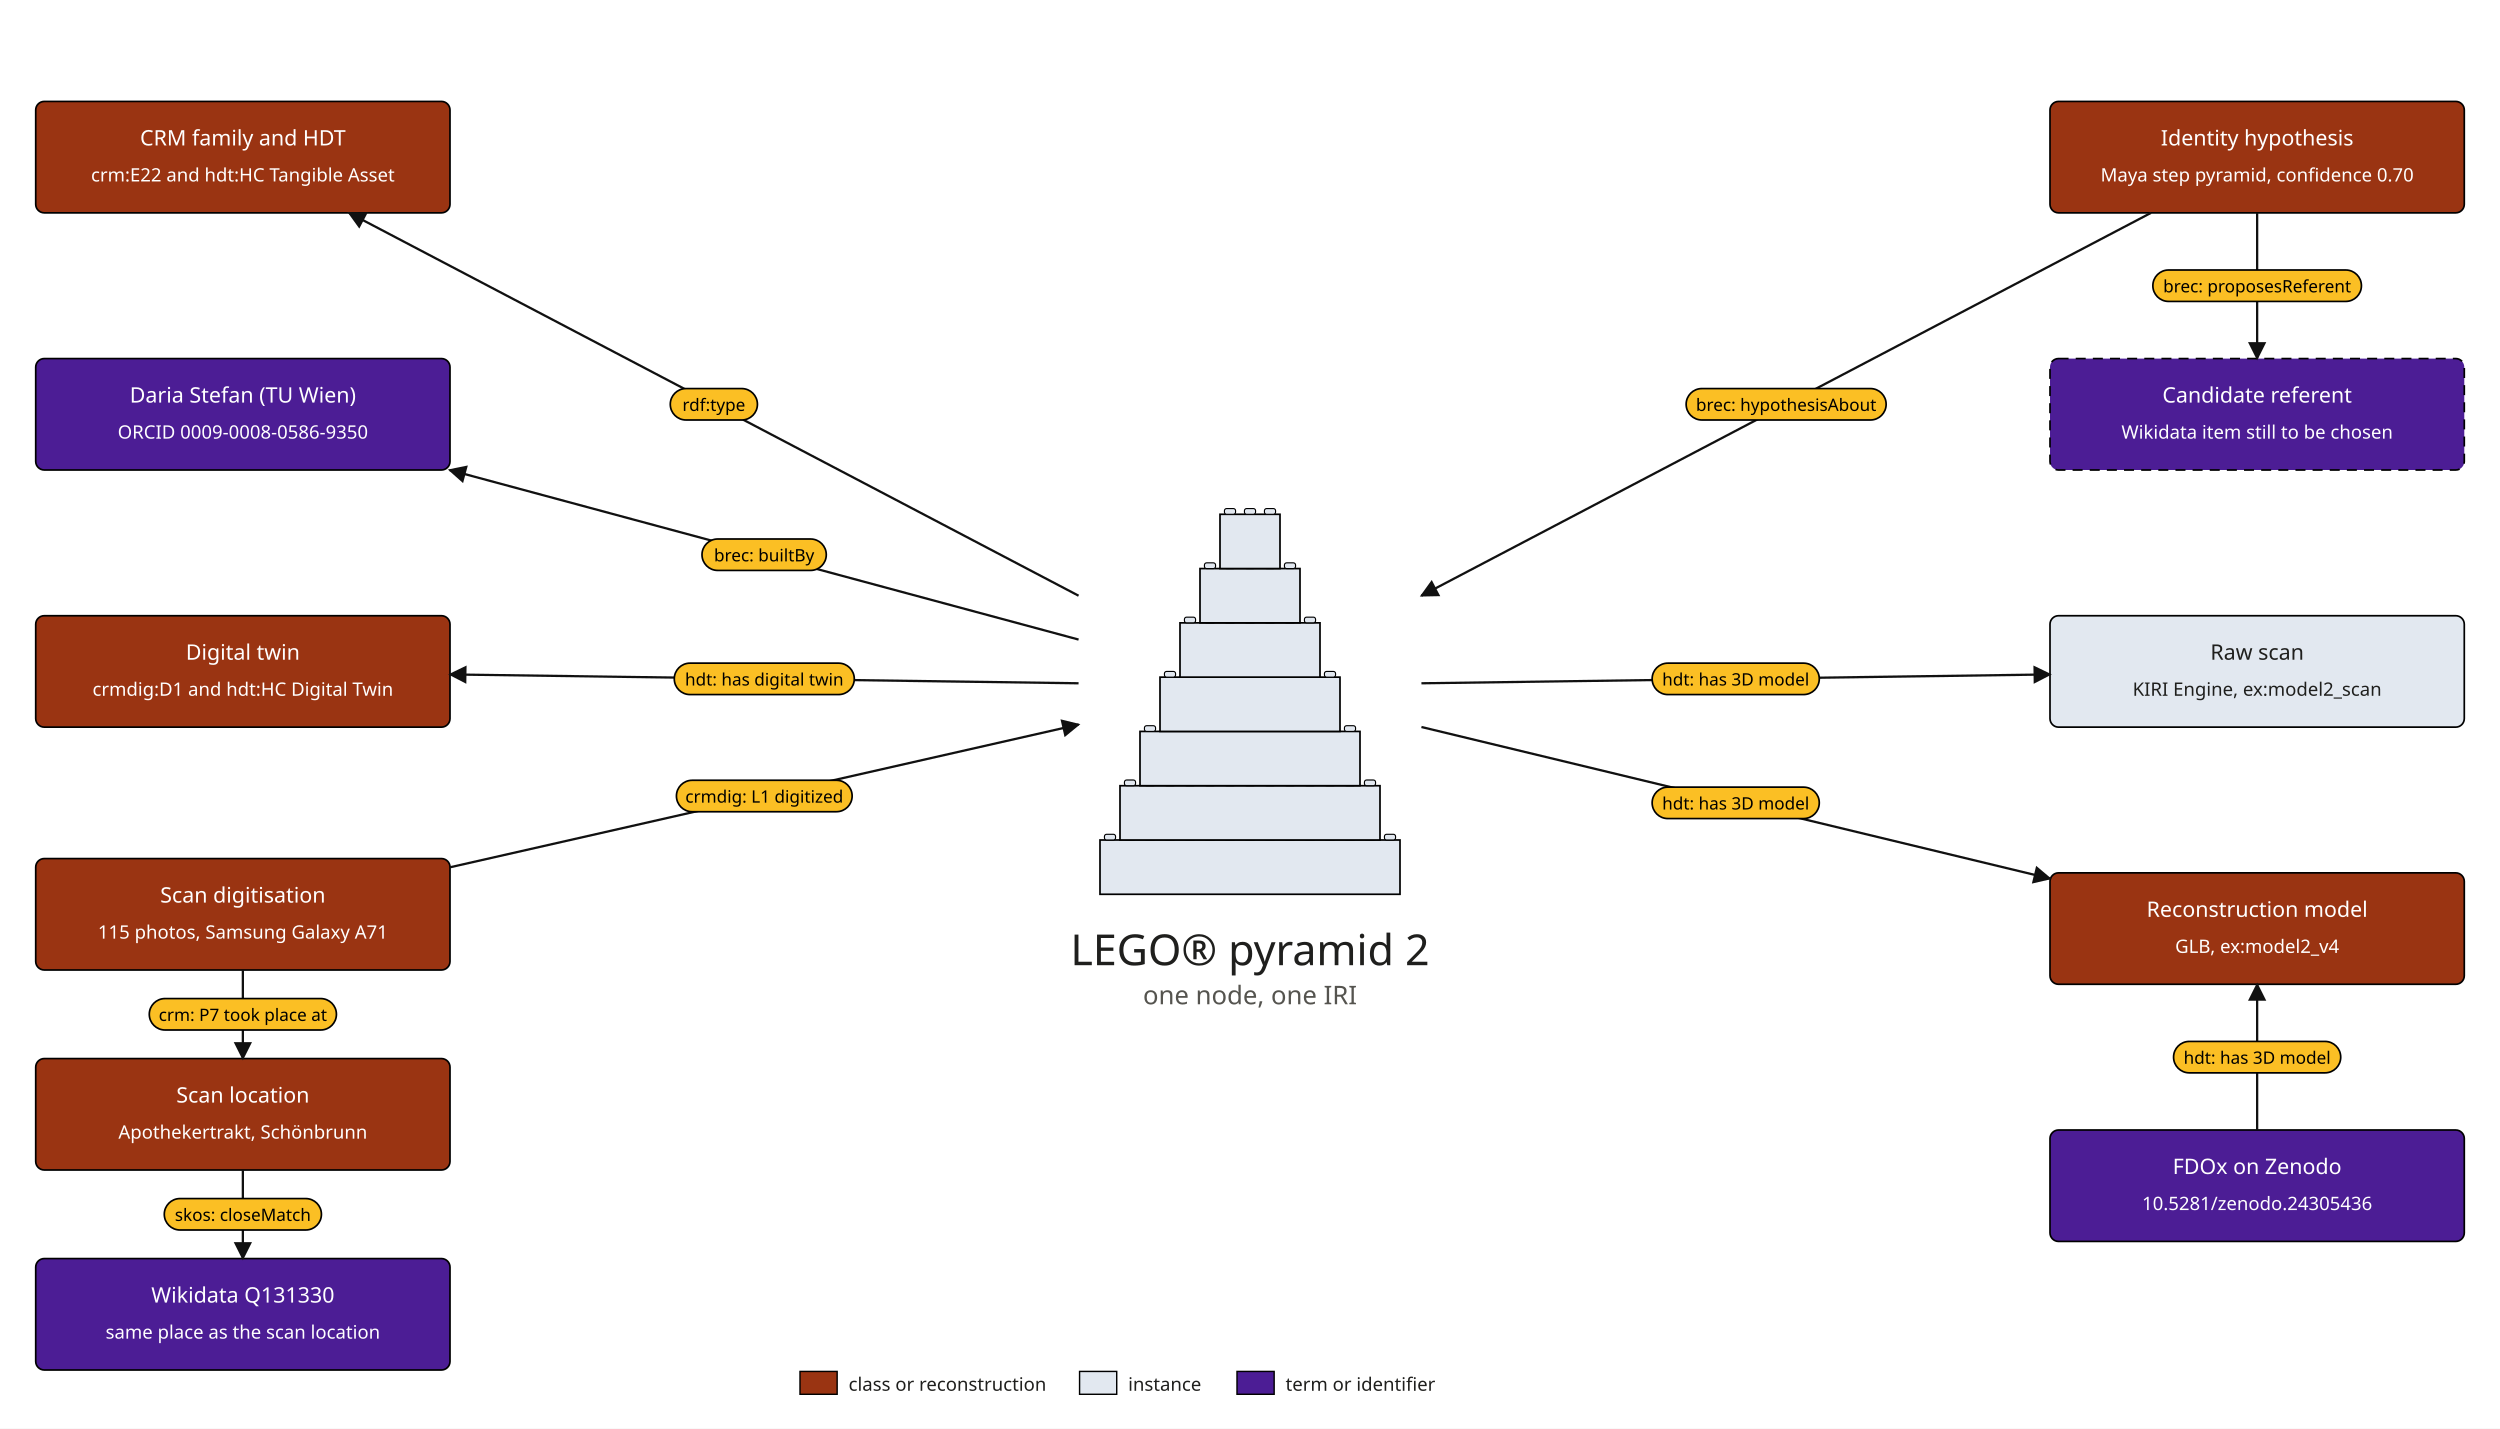
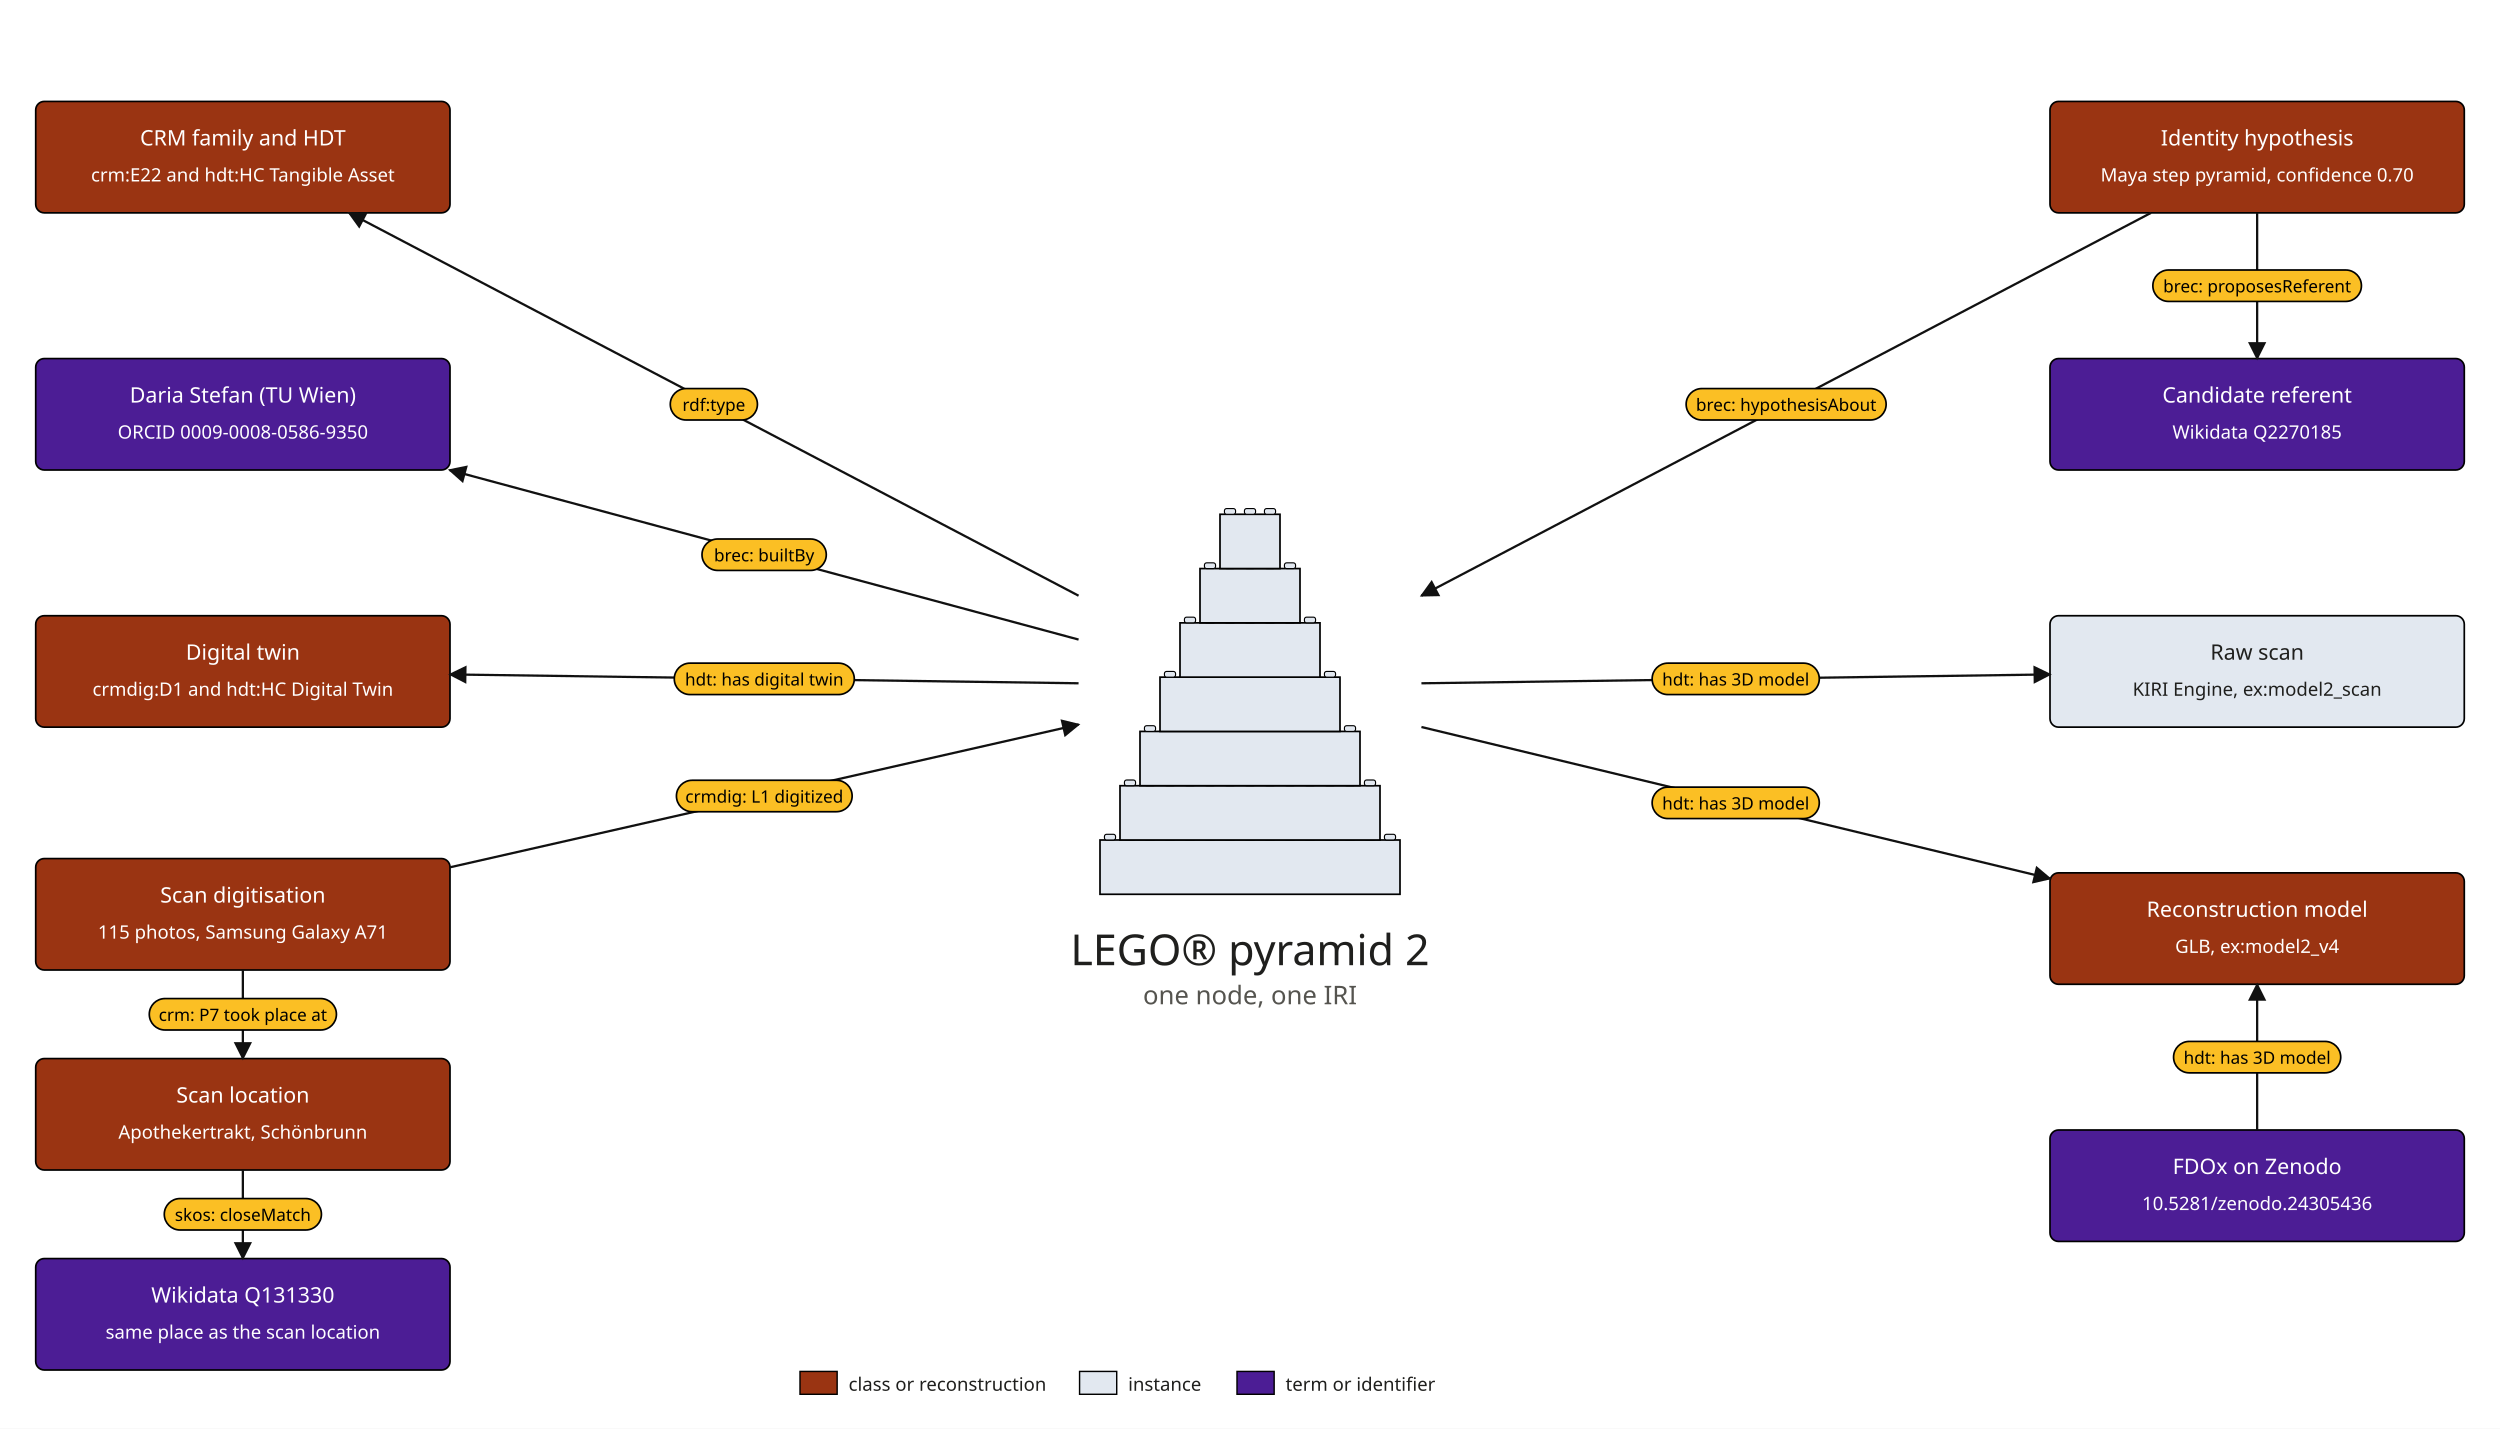
<svg xmlns="http://www.w3.org/2000/svg" width="1750" height="1000" viewBox="0 0 1750 1000" font-family="Fira Sans">
  <rect width="1750" height="1000" fill="#ffffff" />
  <defs>
    <marker id="a" viewBox="0 0 10 10" refX="9" refY="5" markerWidth="8" markerHeight="8" orient="auto">
      <path d="M0 0L10 5L0 10Z" fill="#111" />
    </marker>
    <marker id="d" viewBox="0 0 10 10" refX="5" refY="5" markerWidth="6" markerHeight="6">
      <circle cx="5" cy="5" r="4" fill="#111" />
    </marker>
  </defs>
  <rect x="755.0" y="330.0" width="240.0" height="300.0" rx="6" fill="#ffffff" stroke="#ffffff" stroke-width="1.2" />
  <rect x="770.0" y="588.0" width="210.0" height="38.0" fill="#e2e8f0" stroke="#000" stroke-width="1.2" />
  <rect x="773.1" y="584.0" width="7.8" height="4" rx="1.5" fill="#e2e8f0" stroke="#000" stroke-width="0.8" />
  <rect x="787.1" y="584.0" width="7.8" height="4" rx="1.5" fill="#e2e8f0" stroke="#000" stroke-width="0.8" />
  <rect x="801.1" y="584.0" width="7.8" height="4" rx="1.5" fill="#e2e8f0" stroke="#000" stroke-width="0.8" />
  <rect x="815.1" y="584.0" width="7.8" height="4" rx="1.5" fill="#e2e8f0" stroke="#000" stroke-width="0.8" />
  <rect x="829.1" y="584.0" width="7.8" height="4" rx="1.5" fill="#e2e8f0" stroke="#000" stroke-width="0.8" />
  <rect x="843.1" y="584.0" width="7.8" height="4" rx="1.5" fill="#e2e8f0" stroke="#000" stroke-width="0.8" />
  <rect x="857.1" y="584.0" width="7.8" height="4" rx="1.5" fill="#e2e8f0" stroke="#000" stroke-width="0.8" />
  <rect x="871.1" y="584.0" width="7.8" height="4" rx="1.5" fill="#e2e8f0" stroke="#000" stroke-width="0.8" />
  <rect x="885.1" y="584.0" width="7.8" height="4" rx="1.5" fill="#e2e8f0" stroke="#000" stroke-width="0.8" />
  <rect x="899.1" y="584.0" width="7.8" height="4" rx="1.5" fill="#e2e8f0" stroke="#000" stroke-width="0.8" />
  <rect x="913.1" y="584.0" width="7.8" height="4" rx="1.5" fill="#e2e8f0" stroke="#000" stroke-width="0.8" />
  <rect x="927.1" y="584.0" width="7.8" height="4" rx="1.5" fill="#e2e8f0" stroke="#000" stroke-width="0.8" />
  <rect x="941.1" y="584.0" width="7.8" height="4" rx="1.5" fill="#e2e8f0" stroke="#000" stroke-width="0.8" />
  <rect x="955.1" y="584.0" width="7.8" height="4" rx="1.5" fill="#e2e8f0" stroke="#000" stroke-width="0.8" />
  <rect x="969.1" y="584.0" width="7.8" height="4" rx="1.5" fill="#e2e8f0" stroke="#000" stroke-width="0.8" />
  <rect x="784.0" y="550.0" width="182.0" height="38.0" fill="#e2e8f0" stroke="#000" stroke-width="1.2" />
  <rect x="787.1" y="546.0" width="7.8" height="4" rx="1.5" fill="#e2e8f0" stroke="#000" stroke-width="0.8" />
  <rect x="801.1" y="546.0" width="7.8" height="4" rx="1.5" fill="#e2e8f0" stroke="#000" stroke-width="0.8" />
  <rect x="815.1" y="546.0" width="7.8" height="4" rx="1.5" fill="#e2e8f0" stroke="#000" stroke-width="0.8" />
  <rect x="829.1" y="546.0" width="7.8" height="4" rx="1.5" fill="#e2e8f0" stroke="#000" stroke-width="0.8" />
  <rect x="843.1" y="546.0" width="7.8" height="4" rx="1.5" fill="#e2e8f0" stroke="#000" stroke-width="0.8" />
  <rect x="857.1" y="546.0" width="7.8" height="4" rx="1.5" fill="#e2e8f0" stroke="#000" stroke-width="0.8" />
  <rect x="871.1" y="546.0" width="7.8" height="4" rx="1.5" fill="#e2e8f0" stroke="#000" stroke-width="0.8" />
  <rect x="885.1" y="546.0" width="7.8" height="4" rx="1.5" fill="#e2e8f0" stroke="#000" stroke-width="0.8" />
  <rect x="899.1" y="546.0" width="7.8" height="4" rx="1.5" fill="#e2e8f0" stroke="#000" stroke-width="0.8" />
  <rect x="913.1" y="546.0" width="7.8" height="4" rx="1.5" fill="#e2e8f0" stroke="#000" stroke-width="0.8" />
  <rect x="927.1" y="546.0" width="7.8" height="4" rx="1.5" fill="#e2e8f0" stroke="#000" stroke-width="0.8" />
  <rect x="941.1" y="546.0" width="7.8" height="4" rx="1.5" fill="#e2e8f0" stroke="#000" stroke-width="0.8" />
  <rect x="955.1" y="546.0" width="7.8" height="4" rx="1.5" fill="#e2e8f0" stroke="#000" stroke-width="0.8" />
  <rect x="798.0" y="512.0" width="154.0" height="38.0" fill="#e2e8f0" stroke="#000" stroke-width="1.2" />
  <rect x="801.1" y="508.0" width="7.8" height="4" rx="1.5" fill="#e2e8f0" stroke="#000" stroke-width="0.8" />
  <rect x="815.1" y="508.0" width="7.8" height="4" rx="1.5" fill="#e2e8f0" stroke="#000" stroke-width="0.8" />
  <rect x="829.1" y="508.0" width="7.8" height="4" rx="1.5" fill="#e2e8f0" stroke="#000" stroke-width="0.8" />
  <rect x="843.1" y="508.0" width="7.8" height="4" rx="1.5" fill="#e2e8f0" stroke="#000" stroke-width="0.8" />
  <rect x="857.1" y="508.0" width="7.8" height="4" rx="1.5" fill="#e2e8f0" stroke="#000" stroke-width="0.8" />
  <rect x="871.1" y="508.0" width="7.8" height="4" rx="1.5" fill="#e2e8f0" stroke="#000" stroke-width="0.8" />
  <rect x="885.1" y="508.0" width="7.8" height="4" rx="1.5" fill="#e2e8f0" stroke="#000" stroke-width="0.8" />
  <rect x="899.1" y="508.0" width="7.8" height="4" rx="1.5" fill="#e2e8f0" stroke="#000" stroke-width="0.8" />
  <rect x="913.1" y="508.0" width="7.8" height="4" rx="1.5" fill="#e2e8f0" stroke="#000" stroke-width="0.8" />
  <rect x="927.1" y="508.0" width="7.8" height="4" rx="1.5" fill="#e2e8f0" stroke="#000" stroke-width="0.8" />
  <rect x="941.1" y="508.0" width="7.8" height="4" rx="1.5" fill="#e2e8f0" stroke="#000" stroke-width="0.8" />
  <rect x="812.0" y="474.0" width="126.0" height="38.0" fill="#e2e8f0" stroke="#000" stroke-width="1.2" />
  <rect x="815.1" y="470.0" width="7.8" height="4" rx="1.5" fill="#e2e8f0" stroke="#000" stroke-width="0.8" />
  <rect x="829.1" y="470.0" width="7.8" height="4" rx="1.5" fill="#e2e8f0" stroke="#000" stroke-width="0.8" />
  <rect x="843.1" y="470.0" width="7.8" height="4" rx="1.5" fill="#e2e8f0" stroke="#000" stroke-width="0.8" />
  <rect x="857.1" y="470.0" width="7.8" height="4" rx="1.5" fill="#e2e8f0" stroke="#000" stroke-width="0.8" />
  <rect x="871.1" y="470.0" width="7.8" height="4" rx="1.5" fill="#e2e8f0" stroke="#000" stroke-width="0.8" />
  <rect x="885.1" y="470.0" width="7.8" height="4" rx="1.5" fill="#e2e8f0" stroke="#000" stroke-width="0.8" />
  <rect x="899.1" y="470.0" width="7.8" height="4" rx="1.5" fill="#e2e8f0" stroke="#000" stroke-width="0.8" />
  <rect x="913.1" y="470.0" width="7.8" height="4" rx="1.5" fill="#e2e8f0" stroke="#000" stroke-width="0.8" />
  <rect x="927.1" y="470.0" width="7.8" height="4" rx="1.5" fill="#e2e8f0" stroke="#000" stroke-width="0.8" />
  <rect x="826.0" y="436.0" width="98.0" height="38.0" fill="#e2e8f0" stroke="#000" stroke-width="1.2" />
  <rect x="829.1" y="432.0" width="7.8" height="4" rx="1.5" fill="#e2e8f0" stroke="#000" stroke-width="0.8" />
  <rect x="843.1" y="432.0" width="7.8" height="4" rx="1.5" fill="#e2e8f0" stroke="#000" stroke-width="0.8" />
  <rect x="857.1" y="432.0" width="7.8" height="4" rx="1.5" fill="#e2e8f0" stroke="#000" stroke-width="0.8" />
  <rect x="871.1" y="432.0" width="7.8" height="4" rx="1.5" fill="#e2e8f0" stroke="#000" stroke-width="0.8" />
  <rect x="885.1" y="432.0" width="7.8" height="4" rx="1.5" fill="#e2e8f0" stroke="#000" stroke-width="0.8" />
  <rect x="899.1" y="432.0" width="7.8" height="4" rx="1.5" fill="#e2e8f0" stroke="#000" stroke-width="0.8" />
  <rect x="913.1" y="432.0" width="7.8" height="4" rx="1.5" fill="#e2e8f0" stroke="#000" stroke-width="0.8" />
  <rect x="840.0" y="398.0" width="70.0" height="38.0" fill="#e2e8f0" stroke="#000" stroke-width="1.2" />
  <rect x="843.1" y="394.0" width="7.8" height="4" rx="1.5" fill="#e2e8f0" stroke="#000" stroke-width="0.8" />
  <rect x="857.1" y="394.0" width="7.8" height="4" rx="1.5" fill="#e2e8f0" stroke="#000" stroke-width="0.8" />
  <rect x="871.1" y="394.0" width="7.8" height="4" rx="1.5" fill="#e2e8f0" stroke="#000" stroke-width="0.8" />
  <rect x="885.1" y="394.0" width="7.8" height="4" rx="1.5" fill="#e2e8f0" stroke="#000" stroke-width="0.8" />
  <rect x="899.1" y="394.0" width="7.8" height="4" rx="1.5" fill="#e2e8f0" stroke="#000" stroke-width="0.8" />
  <rect x="854.0" y="360.0" width="42.0" height="38.0" fill="#e2e8f0" stroke="#000" stroke-width="1.2" />
  <rect x="857.1" y="356.0" width="7.8" height="4" rx="1.5" fill="#e2e8f0" stroke="#000" stroke-width="0.8" />
  <rect x="871.1" y="356.0" width="7.8" height="4" rx="1.5" fill="#e2e8f0" stroke="#000" stroke-width="0.8" />
  <rect x="885.1" y="356.0" width="7.8" height="4" rx="1.5" fill="#e2e8f0" stroke="#000" stroke-width="0.8" />
  <text x="875.0" y="664.0" text-anchor="middle" dominant-baseline="central" font-size="30" font-weight="500" fill="#1f1f1d">LEGO® pyramid 2</text>
  <text x="875.0" y="696.0" text-anchor="middle" dominant-baseline="central" font-size="18" fill="#55544f">one node, one IRI</text>
  <rect x="25.0" y="71.0" width="290.0" height="78.0" rx="6" fill="#9a3412" stroke="#000" stroke-width="1.2" />
  <text x="170.0" y="96.0" text-anchor="middle" dominant-baseline="central" font-size="15" font-weight="500" fill="#fff">CRM family and HDT</text>
  <text x="170.0" y="122.0" text-anchor="middle" dominant-baseline="central" font-size="13" fill="#fff">crm:E22 and hdt:HC Tangible Asset</text>
  <path d="M755.0 417.0 L244.3 149.0" fill="none" stroke="#111" stroke-width="1.6" marker-end="url(#a)" />
  <rect x="469.2" y="272.0" width="61" height="22" rx="11" fill="#fbbf24" stroke="#000" stroke-width="1.2" />
  <text x="499.7" y="283.0" text-anchor="middle" dominant-baseline="central" font-size="12" fill="#000">rdf:type</text>
  <rect x="25.0" y="251.0" width="290.0" height="78.0" rx="6" fill="#4c1d95" stroke="#000" stroke-width="1.2" />
  <text x="170.0" y="276.0" text-anchor="middle" dominant-baseline="central" font-size="15" font-weight="500" fill="#fff">Daria Stefan (TU Wien)</text>
  <text x="170.0" y="302.0" text-anchor="middle" dominant-baseline="central" font-size="13" fill="#fff">ORCID 0009-0008-0586-9350</text>
  <path d="M755.0 447.7 L314.7 329.0" fill="none" stroke="#111" stroke-width="1.6" marker-end="url(#a)" />
  <rect x="491.4" y="377.3" width="87" height="22" rx="11" fill="#fbbf24" stroke="#000" stroke-width="1.2" />
  <text x="534.9" y="388.3" text-anchor="middle" dominant-baseline="central" font-size="12" fill="#000">brec: builtBy</text>
  <rect x="25.0" y="431.0" width="290.0" height="78.0" rx="6" fill="#9a3412" stroke="#000" stroke-width="1.2" />
  <text x="170.0" y="456.0" text-anchor="middle" dominant-baseline="central" font-size="15" font-weight="500" fill="#fff">Digital twin</text>
  <text x="170.0" y="482.0" text-anchor="middle" dominant-baseline="central" font-size="13" fill="#fff">crmdig:D1 and hdt:HC Digital Twin</text>
  <path d="M755.0 478.3 L315.0 472.1" fill="none" stroke="#111" stroke-width="1.6" marker-end="url(#a)" />
  <rect x="472.0" y="464.2" width="126" height="22" rx="11" fill="#fbbf24" stroke="#000" stroke-width="1.2" />
  <text x="535.0" y="475.2" text-anchor="middle" dominant-baseline="central" font-size="12" fill="#000">hdt: has digital twin</text>
  <rect x="25.0" y="601.0" width="290.0" height="78.0" rx="6" fill="#9a3412" stroke="#000" stroke-width="1.2" />
  <text x="170.0" y="626.0" text-anchor="middle" dominant-baseline="central" font-size="15" font-weight="500" fill="#fff">Scan digitisation</text>
  <text x="170.0" y="652.0" text-anchor="middle" dominant-baseline="central" font-size="13" fill="#fff">115 photos, Samsung Galaxy A71</text>
  <path d="M315.0 607.1 L755.0 507.2" fill="none" stroke="#111" stroke-width="1.6" marker-end="url(#a)" />
  <rect x="473.5" y="546.2" width="123" height="22" rx="11" fill="#fbbf24" stroke="#000" stroke-width="1.2" />
  <text x="535.0" y="557.2" text-anchor="middle" dominant-baseline="central" font-size="12" fill="#000">crmdig: L1 digitized</text>
  <rect x="1435.0" y="71.0" width="290.0" height="78.0" rx="6" fill="#9a3412" stroke="#000" stroke-width="1.2" />
  <text x="1580.0" y="96.0" text-anchor="middle" dominant-baseline="central" font-size="15" font-weight="500" fill="#fff">Identity hypothesis</text>
  <text x="1580.0" y="122.0" text-anchor="middle" dominant-baseline="central" font-size="13" fill="#fff">Maya step pyramid, confidence 0.70</text>
  <path d="M1505.7 149.0 L995.0 417.0" fill="none" stroke="#111" stroke-width="1.6" marker-end="url(#a)" />
  <rect x="1180.3" y="272.0" width="140" height="22" rx="11" fill="#fbbf24" stroke="#000" stroke-width="1.2" />
  <text x="1250.3" y="283.0" text-anchor="middle" dominant-baseline="central" font-size="12" fill="#000">brec: hypothesisAbout</text>
  <rect x="1435.0" y="431.0" width="290.0" height="78.0" rx="6" fill="#e2e8f0" stroke="#000" stroke-width="1.2" />
  <text x="1580.0" y="456.0" text-anchor="middle" dominant-baseline="central" font-size="15" font-weight="500" fill="#1f1f1d">Raw scan</text>
  <text x="1580.0" y="482.0" text-anchor="middle" dominant-baseline="central" font-size="13" fill="#1f1f1d">KIRI Engine, ex:model2_scan</text>
  <path d="M995.0 478.3 L1435.0 472.1" fill="none" stroke="#111" stroke-width="1.6" marker-end="url(#a)" />
  <rect x="1156.5" y="464.2" width="117" height="22" rx="11" fill="#fbbf24" stroke="#000" stroke-width="1.2" />
  <text x="1215.0" y="475.2" text-anchor="middle" dominant-baseline="central" font-size="12" fill="#000">hdt: has 3D model</text>
  <rect x="1435.0" y="611.0" width="290.0" height="78.0" rx="6" fill="#9a3412" stroke="#000" stroke-width="1.2" />
  <text x="1580.0" y="636.0" text-anchor="middle" dominant-baseline="central" font-size="15" font-weight="500" fill="#fff">Reconstruction model</text>
  <text x="1580.0" y="662.0" text-anchor="middle" dominant-baseline="central" font-size="13" fill="#fff">GLB, ex:model2_v4</text>
  <path d="M995.0 508.9 L1435.0 615.0" fill="none" stroke="#111" stroke-width="1.6" marker-end="url(#a)" />
  <rect x="1156.5" y="551.0" width="117" height="22" rx="11" fill="#fbbf24" stroke="#000" stroke-width="1.2" />
  <text x="1215.0" y="562.0" text-anchor="middle" dominant-baseline="central" font-size="12" fill="#000">hdt: has 3D model</text>
  <rect x="25.0" y="741.0" width="290.0" height="78.0" rx="6" fill="#9a3412" stroke="#000" stroke-width="1.2" />
  <text x="170.0" y="766.0" text-anchor="middle" dominant-baseline="central" font-size="15" font-weight="500" fill="#fff">Scan location</text>
  <text x="170.0" y="792.0" text-anchor="middle" dominant-baseline="central" font-size="13" fill="#fff">Apothekertrakt, Schönbrunn</text>
  <path d="M170.0 679.0 L170.0 741.0" fill="none" stroke="#111" stroke-width="1.6" marker-end="url(#a)" />
  <rect x="104.5" y="699.0" width="131" height="22" rx="11" fill="#fbbf24" stroke="#000" stroke-width="1.2" />
  <text x="170.0" y="710.0" text-anchor="middle" dominant-baseline="central" font-size="12" fill="#000">crm: P7 took place at</text>
  <rect x="25.0" y="881.0" width="290.0" height="78.0" rx="6" fill="#4c1d95" stroke="#000" stroke-width="1.2" />
  <text x="170.0" y="906.0" text-anchor="middle" dominant-baseline="central" font-size="15" font-weight="500" fill="#fff">Wikidata Q131330</text>
  <text x="170.0" y="932.0" text-anchor="middle" dominant-baseline="central" font-size="13" fill="#fff">same place as the scan location</text>
  <path d="M170.0 819.0 L170.0 881.0" fill="none" stroke="#111" stroke-width="1.6" marker-end="url(#a)" />
  <rect x="115.0" y="839.0" width="110" height="22" rx="11" fill="#fbbf24" stroke="#000" stroke-width="1.2" />
  <text x="170.0" y="850.0" text-anchor="middle" dominant-baseline="central" font-size="12" fill="#000">skos: closeMatch</text>
-   <rect x="1435.0" y="251.0" width="290.0" height="78.0" rx="6" fill="#4c1d95" stroke="#000" stroke-width="1.2" stroke-dasharray="7 5" />
+   <rect x="1435.0" y="251.0" width="290.0" height="78.0" rx="6" fill="#4c1d95" stroke="#000" stroke-width="1.2" />
  <text x="1580.0" y="276.0" text-anchor="middle" dominant-baseline="central" font-size="15" font-weight="500" fill="#fff">Candidate referent</text>
-   <text x="1580.0" y="302.0" text-anchor="middle" dominant-baseline="central" font-size="13" fill="#fff">Wikidata item still to be chosen</text>
+   <text x="1580.0" y="302.0" text-anchor="middle" dominant-baseline="central" font-size="13" fill="#fff">Wikidata Q2270185</text>
  <path d="M1580.0 149.0 L1580.0 251.0" fill="none" stroke="#111" stroke-width="1.6" marker-end="url(#a)" />
  <rect x="1507.0" y="189.0" width="146" height="22" rx="11" fill="#fbbf24" stroke="#000" stroke-width="1.2" />
  <text x="1580.0" y="200.0" text-anchor="middle" dominant-baseline="central" font-size="12" fill="#000">brec: proposesReferent</text>
  <rect x="1435.0" y="791.0" width="290.0" height="78.0" rx="6" fill="#4c1d95" stroke="#000" stroke-width="1.2" />
  <text x="1580.0" y="816.0" text-anchor="middle" dominant-baseline="central" font-size="15" font-weight="500" fill="#fff">FDOx on Zenodo</text>
  <text x="1580.0" y="842.0" text-anchor="middle" dominant-baseline="central" font-size="13" fill="#fff">10.5281/zenodo.24305436</text>
  <path d="M1580.0 791.0 L1580.0 689.0" fill="none" stroke="#111" stroke-width="1.6" marker-end="url(#a)" />
  <rect x="1521.5" y="729.0" width="117" height="22" rx="11" fill="#fbbf24" stroke="#000" stroke-width="1.2" />
  <text x="1580.0" y="740.0" text-anchor="middle" dominant-baseline="central" font-size="12" fill="#000">hdt: has 3D model</text>
  <rect x="560" y="960" width="26" height="16" fill="#9a3412" stroke="#000" />
  <text x="594.0" y="968.5" text-anchor="start" dominant-baseline="central" font-size="13" fill="#1f1f1d">class or reconstruction</text>
  <rect x="755.7" y="960" width="26" height="16" fill="#e2e8f0" stroke="#000" />
  <text x="789.7" y="968.5" text-anchor="start" dominant-baseline="central" font-size="13" fill="#1f1f1d">instance</text>
  <rect x="865.9" y="960" width="26" height="16" fill="#4c1d95" stroke="#000" />
  <text x="899.9" y="968.5" text-anchor="start" dominant-baseline="central" font-size="13" fill="#1f1f1d">term or identifier</text>
</svg>
